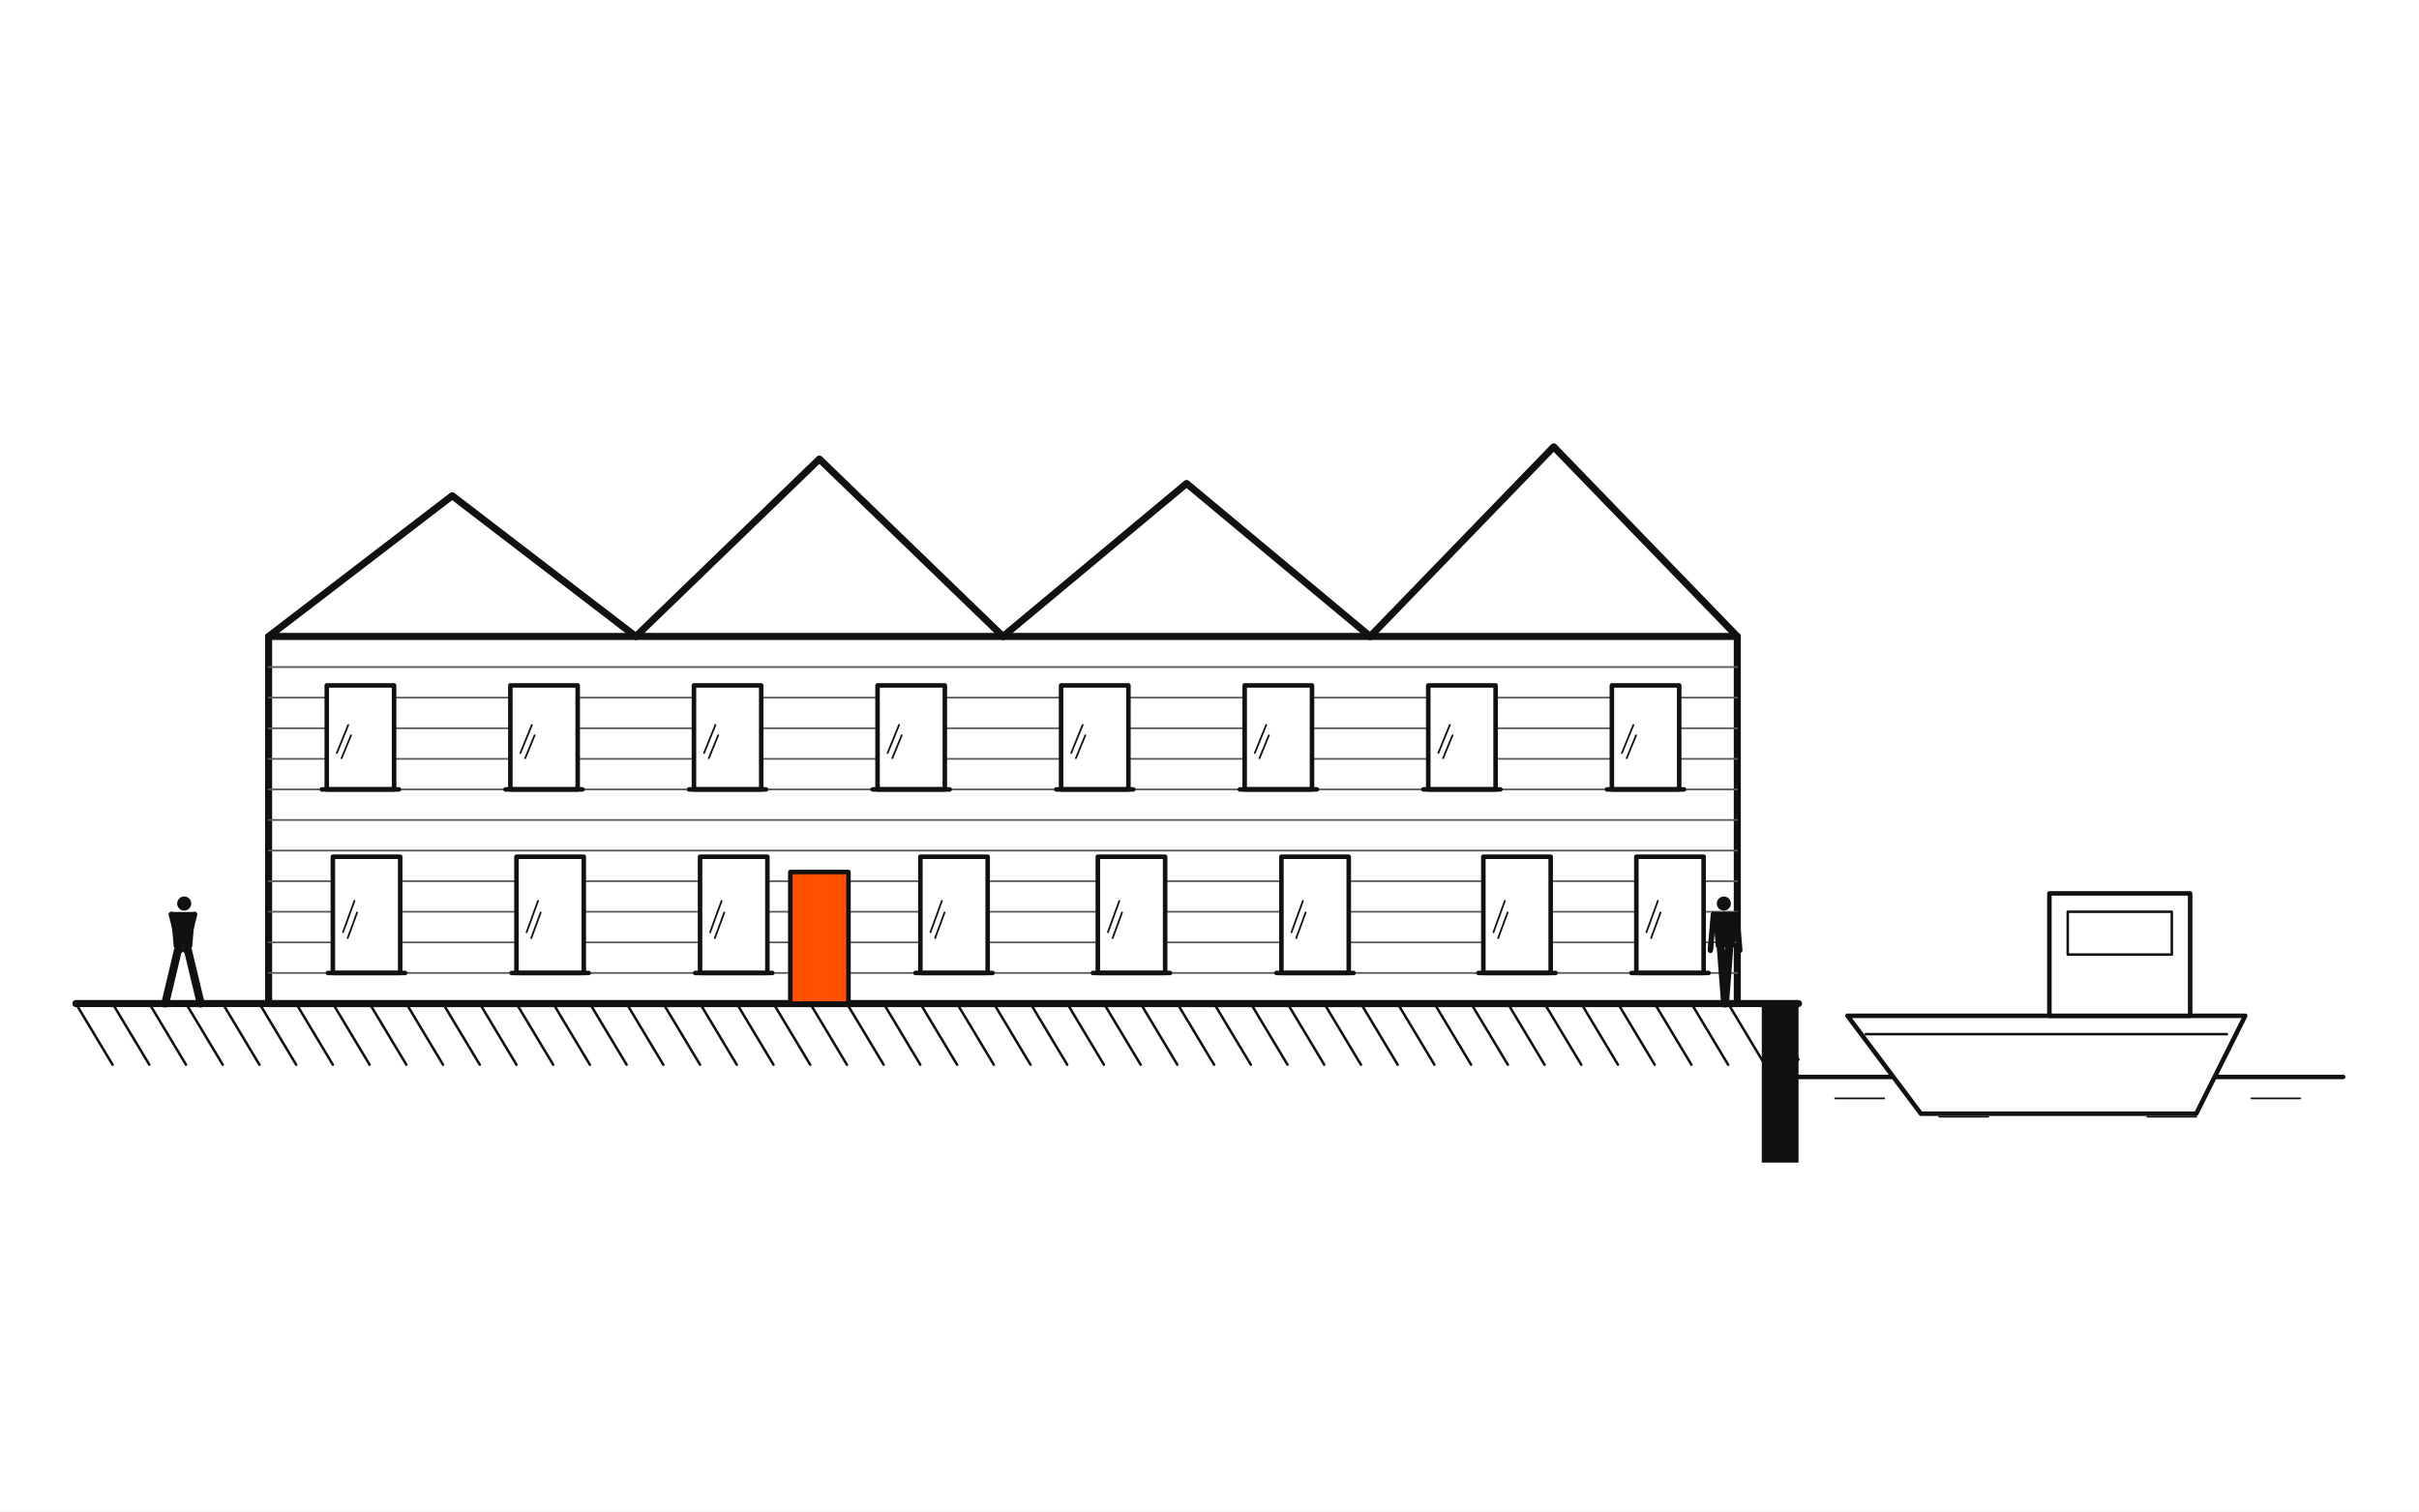
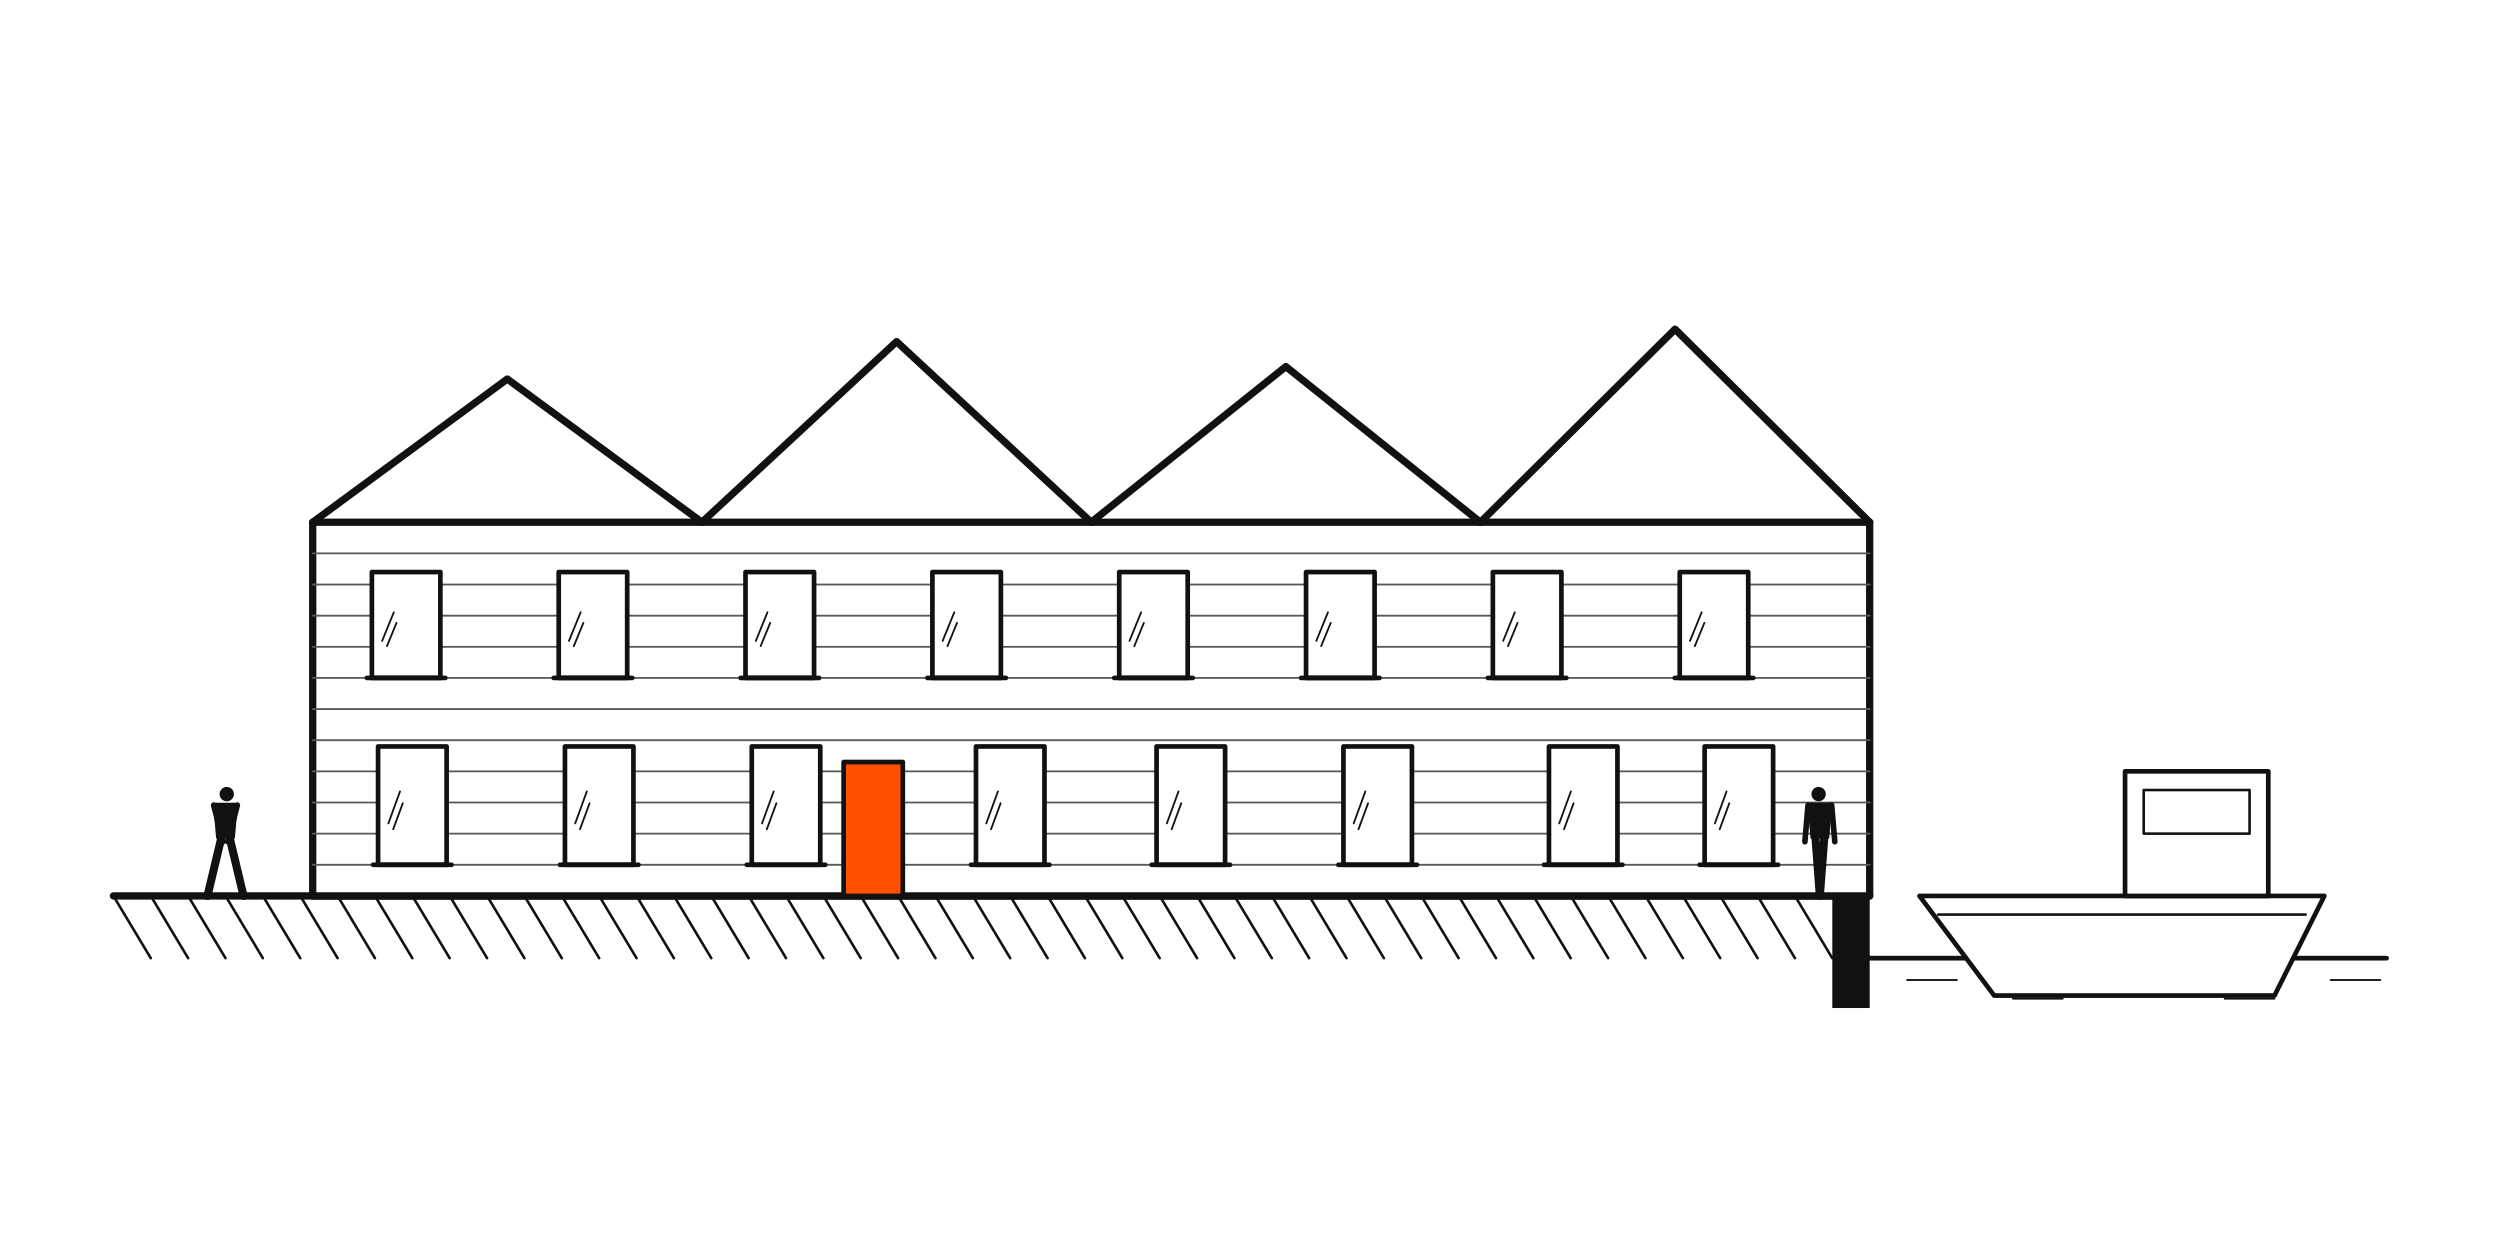
- <svg xmlns="http://www.w3.org/2000/svg" viewBox="0 0 480 300" width="480" height="300" role="img" aria-labelledby="v5-title v5-desc" data-kit="arch.mjs" data-scale="12.143" data-palette="{&quot;ink&quot;:&quot;#111111&quot;,&quot;paper&quot;:&quot;#FFFFFF&quot;,&quot;tint&quot;:&quot;#F7F7F8&quot;,&quot;mid&quot;:&quot;#595959&quot;,&quot;accent&quot;:&quot;#FF4F00&quot;}">
-   <rect width="480" height="300" fill="#FFFFFF" />
+ <svg xmlns="http://www.w3.org/2000/svg" viewBox="0 0 480 240" width="480" height="240" role="img" aria-labelledby="v5-title v5-desc" data-kit="arch.mjs" data-scale="11.958" data-palette="{&quot;ink&quot;:&quot;#111111&quot;,&quot;paper&quot;:&quot;#FFFFFF&quot;,&quot;tint&quot;:&quot;#F7F7F8&quot;,&quot;mid&quot;:&quot;#595959&quot;,&quot;accent&quot;:&quot;#FF4F00&quot;}">
+   <rect width="480" height="240" fill="#FFFFFF" />
  <g data-layer="ground">
-     <path d="M15.05 199.18L356.88 199.18" fill="none" stroke="#111111" stroke-width="1.4" stroke-linecap="round" stroke-linejoin="round" />
-     <path d="M15.05 199.18L22.34 211.32M22.34 199.18L29.63 211.32M29.63 199.18L36.91 211.32M36.91 199.18L44.2 211.32M44.2 199.18L51.48 211.32M51.48 199.18L58.77 211.32M58.77 199.18L66.05 211.32M66.05 199.18L73.34 211.32M73.34 199.18L80.63 211.32M80.63 199.18L87.91 211.32M87.91 199.18L95.2 211.32M95.2 199.18L102.48 211.32M102.48 199.18L109.77 211.32M109.77 199.18L117.05 211.32M117.05 199.18L124.34 211.32M124.34 199.18L131.62 211.32M131.62 199.18L138.91 211.32M138.91 199.18L146.2 211.32M146.2 199.18L153.48 211.32M153.48 199.18L160.77 211.32M160.77 199.18L168.05 211.32M168.05 199.18L175.34 211.32M175.34 199.18L182.62 211.32M182.62 199.18L189.91 211.32M189.91 199.18L197.2 211.32M197.2 199.18L204.48 211.32M204.48 199.18L211.77 211.32M211.77 199.18L219.05 211.32M219.05 199.18L226.34 211.32M226.34 199.18L233.62 211.32M233.62 199.18L240.91 211.32M240.91 199.18L248.2 211.32M248.2 199.18L255.48 211.32M255.48 199.18L262.77 211.32M262.77 199.18L270.05 211.32M270.05 199.18L277.34 211.32M277.34 199.18L284.63 211.32M284.63 199.18L291.91 211.32M291.91 199.18L299.2 211.32M299.2 199.18L306.48 211.32M306.48 199.18L313.77 211.32M313.77 199.18L321.05 211.32M321.05 199.18L328.34 211.32M328.34 199.18L335.63 211.32M335.63 199.18L342.91 211.32M342.91 199.18L350.2 211.32M350.2 199.18L356.88 210.31" fill="none" stroke="#111111" stroke-width="0.5" stroke-linecap="round" stroke-linejoin="round" />
-     <path d="M356.88 213.75L464.95 213.75" fill="none" stroke="#111111" stroke-width="0.9" stroke-linecap="round" stroke-linejoin="round" />
-     <path d="M364.16 218L373.88 218M384.8 221.64L394.52 221.64M405.45 218L415.16 218M426.09 221.64L435.8 221.64M446.73 218L456.45 218" fill="none" stroke="#111111" stroke-width="0.35" stroke-linecap="round" stroke-linejoin="round" />
+     <path d="M21.77 172.02L358.98 172.02" fill="none" stroke="#111111" stroke-width="1.4" stroke-linecap="round" stroke-linejoin="round" />
+     <path d="M21.77 172.02L28.95 183.97M28.95 172.02L36.12 183.97M36.12 172.02L43.3 183.97M43.3 172.02L50.47 183.97M50.47 172.02L57.65 183.97M57.65 172.02L64.82 183.97M64.82 172.02L71.99 183.97M71.99 172.02L79.17 183.97M79.17 172.02L86.34 183.97M86.34 172.02L93.52 183.97M93.52 172.02L100.69 183.97M100.69 172.02L107.87 183.97M107.87 172.02L115.04 183.97M115.04 172.02L122.22 183.97M122.22 172.02L129.39 183.97M129.39 172.02L136.57 183.97M136.57 172.02L143.74 183.97M143.74 172.02L150.92 183.97M150.92 172.02L158.09 183.97M158.09 172.02L165.26 183.97M165.26 172.02L172.44 183.97M172.44 172.02L179.61 183.97M179.61 172.02L186.79 183.97M186.79 172.02L193.96 183.97M193.96 172.02L201.14 183.97M201.14 172.02L208.31 183.97M208.31 172.02L215.49 183.97M215.49 172.02L222.66 183.97M222.66 172.02L229.84 183.97M229.84 172.02L237.01 183.97M237.01 172.02L244.19 183.97M244.19 172.02L251.36 183.97M251.36 172.02L258.53 183.97M258.53 172.02L265.71 183.97M265.71 172.02L272.88 183.97M272.88 172.02L280.06 183.97M280.06 172.02L287.23 183.97M287.23 172.02L294.41 183.97M294.41 172.02L301.58 183.97M301.58 172.02L308.76 183.97M308.76 172.02L315.93 183.97M315.93 172.02L323.11 183.97M323.11 172.02L330.28 183.97M330.28 172.02L337.46 183.97M337.46 172.02L344.63 183.97M344.63 172.02L351.8 183.97M351.8 172.02L358.98 183.97" fill="none" stroke="#111111" stroke-width="0.5" stroke-linecap="round" stroke-linejoin="round" />
+     <path d="M358.98 183.97L458.23 183.97" fill="none" stroke="#111111" stroke-width="0.9" stroke-linecap="round" stroke-linejoin="round" />
+     <path d="M366.15 188.16L375.72 188.16M386.48 191.75L396.05 191.75M406.81 188.16L416.38 188.16M427.14 191.75L436.7 191.75M447.47 188.16L457.03 188.16" fill="none" stroke="#111111" stroke-width="0.35" stroke-linecap="round" stroke-linejoin="round" />
  </g>
  <g data-layer="fill">
-     <path d="M53.3 199.18H344.73V126.32H53.3Z" fill="#FFFFFF" stroke="none" />
-     <path d="M53.3 126.32L89.73 98.39L126.16 126.32Z" fill="#FFFFFF" stroke="none" />
-     <path d="M126.16 126.32L162.59 91.11L199.02 126.32Z" fill="#FFFFFF" stroke="none" />
-     <path d="M199.02 126.32L235.45 95.96L271.88 126.32Z" fill="#FFFFFF" stroke="none" />
-     <path d="M271.88 126.32L308.3 88.68L344.73 126.32Z" fill="#FFFFFF" stroke="none" />
+     <path d="M60.04 172.02H358.98V100.27H60.04Z" fill="#FFFFFF" stroke="none" />
+     <path d="M60.04 100.27L97.4 72.77L134.77 100.27Z" fill="#FFFFFF" stroke="none" />
+     <path d="M134.77 100.27L172.14 65.59L209.51 100.27Z" fill="#FFFFFF" stroke="none" />
+     <path d="M209.51 100.27L246.88 70.38L284.24 100.27Z" fill="#FFFFFF" stroke="none" />
+     <path d="M284.24 100.27L321.61 63.2L358.98 100.27Z" fill="#FFFFFF" stroke="none" />
  </g>
  <g data-layer="lines">
-     <path d="M349.59 230.75H356.88V199.18H349.59Z" fill="#111111" stroke="none" />
-     <path d="M366.59 201.61H445.52L435.8 221.04H381.16Z" fill="#FFFFFF" stroke="none" />
-     <path d="M366.59 201.61H445.52L435.8 221.04H381.16Z" fill="none" stroke="#111111" stroke-width="0.9" stroke-linecap="round" stroke-linejoin="round" />
-     <path d="M406.66 201.61H434.59V177.32H406.66Z" fill="#FFFFFF" stroke="none" />
-     <path d="M406.66 201.61H434.59V177.32H406.66Z" fill="none" stroke="#111111" stroke-width="0.9" stroke-linecap="round" stroke-linejoin="round" />
-     <path d="M53.3 199.18H344.73V126.32H53.3Z" fill="none" stroke="#111111" stroke-width="1.4" stroke-linecap="round" stroke-linejoin="round" />
-     <path d="M53.3 126.32L89.73 98.39L126.16 126.32" fill="none" stroke="#111111" stroke-width="1.4" stroke-linecap="round" stroke-linejoin="round" />
-     <path d="M126.16 126.32L162.59 91.11L199.02 126.32" fill="none" stroke="#111111" stroke-width="1.4" stroke-linecap="round" stroke-linejoin="round" />
-     <path d="M199.02 126.32L235.45 95.96L271.88 126.32" fill="none" stroke="#111111" stroke-width="1.4" stroke-linecap="round" stroke-linejoin="round" />
-     <path d="M271.88 126.32L308.3 88.68L344.73 126.32" fill="none" stroke="#111111" stroke-width="1.4" stroke-linecap="round" stroke-linejoin="round" />
+     <path d="M351.8 193.54H358.98V172.02H351.8Z" fill="#111111" stroke="none" />
+     <path d="M368.54 172.02H446.27L436.7 191.15H382.89Z" fill="#FFFFFF" stroke="none" />
+     <path d="M368.54 172.02H446.27L436.7 191.15H382.89Z" fill="none" stroke="#111111" stroke-width="0.9" stroke-linecap="round" stroke-linejoin="round" />
+     <path d="M408.01 172.02H435.51V148.1H408.01Z" fill="#FFFFFF" stroke="none" />
+     <path d="M408.01 172.02H435.51V148.1H408.01Z" fill="none" stroke="#111111" stroke-width="0.9" stroke-linecap="round" stroke-linejoin="round" />
+     <path d="M60.04 172.02H358.98V100.27H60.04Z" fill="none" stroke="#111111" stroke-width="1.4" stroke-linecap="round" stroke-linejoin="round" />
+     <path d="M60.04 100.27L97.4 72.77L134.77 100.27" fill="none" stroke="#111111" stroke-width="1.4" stroke-linecap="round" stroke-linejoin="round" />
+     <path d="M134.77 100.27L172.14 65.59L209.51 100.27" fill="none" stroke="#111111" stroke-width="1.4" stroke-linecap="round" stroke-linejoin="round" />
+     <path d="M209.51 100.27L246.88 70.38L284.24 100.27" fill="none" stroke="#111111" stroke-width="1.4" stroke-linecap="round" stroke-linejoin="round" />
+     <path d="M284.24 100.27L321.61 63.2L358.98 100.27" fill="none" stroke="#111111" stroke-width="1.4" stroke-linecap="round" stroke-linejoin="round" />
  </g>
  <g data-layer="detail">
-     <path d="M370.23 205.25L441.88 205.25" fill="none" stroke="#111111" stroke-width="0.5" stroke-linecap="round" stroke-linejoin="round" />
-     <path d="M410.3 189.46H430.95V180.96H410.3Z" fill="none" stroke="#111111" stroke-width="0.5" stroke-linecap="round" stroke-linejoin="round" />
-     <path d="M53.3 193.11L344.73 193.11M53.3 187.04L344.73 187.04M53.3 180.96L344.73 180.96M53.3 174.89L344.73 174.89M53.3 168.82L344.73 168.82M53.3 162.75L344.73 162.75M53.3 156.68L344.73 156.68M53.3 150.61L344.73 150.61M53.3 144.54L344.73 144.54M53.3 138.46L344.73 138.46M53.3 132.39L344.73 132.39" fill="none" stroke="#595959" stroke-width="0.35" stroke-linecap="round" stroke-linejoin="round" />
-     <path d="M66.05 193.11H79.41V170.04H66.05Z" fill="#FFFFFF" stroke="none" />
-     <path d="M66.05 193.11H79.41V170.04H66.05Z" fill="none" stroke="#111111" stroke-width="0.9" stroke-linecap="round" stroke-linejoin="round" />
-     <path d="M68.06 185.03L70.33 178.8M68.99 186.19L70.86 181.11" fill="none" stroke="#111111" stroke-width="0.35" stroke-linecap="round" stroke-linejoin="round" />
-     <path d="M65.08 193.11L80.38 193.11" fill="none" stroke="#111111" stroke-width="0.9" stroke-linecap="round" stroke-linejoin="round" />
-     <path d="M102.48 193.11H115.84V170.04H102.48Z" fill="#FFFFFF" stroke="none" />
-     <path d="M102.48 193.11H115.84V170.04H102.48Z" fill="none" stroke="#111111" stroke-width="0.9" stroke-linecap="round" stroke-linejoin="round" />
-     <path d="M104.49 185.03L106.76 178.8M105.42 186.19L107.29 181.11" fill="none" stroke="#111111" stroke-width="0.35" stroke-linecap="round" stroke-linejoin="round" />
-     <path d="M101.51 193.11L116.81 193.11" fill="none" stroke="#111111" stroke-width="0.9" stroke-linecap="round" stroke-linejoin="round" />
-     <path d="M138.91 193.11H152.27V170.04H138.91Z" fill="#FFFFFF" stroke="none" />
-     <path d="M138.91 193.11H152.27V170.04H138.91Z" fill="none" stroke="#111111" stroke-width="0.9" stroke-linecap="round" stroke-linejoin="round" />
-     <path d="M140.91 185.03L143.19 178.8M141.85 186.19L143.72 181.11" fill="none" stroke="#111111" stroke-width="0.35" stroke-linecap="round" stroke-linejoin="round" />
-     <path d="M137.94 193.11L153.24 193.11" fill="none" stroke="#111111" stroke-width="0.9" stroke-linecap="round" stroke-linejoin="round" />
-     <path d="M156.82 199.18H168.36V173.07H156.82Z" fill="#FF4F00" stroke="none" />
-     <path d="M156.82 199.18H168.36V173.07H156.82Z" fill="none" stroke="#111111" stroke-width="0.9" stroke-linecap="round" stroke-linejoin="round" />
-     <path d="M182.63 193.11H195.98V170.04H182.63Z" fill="#FFFFFF" stroke="none" />
-     <path d="M182.63 193.11H195.98V170.04H182.63Z" fill="none" stroke="#111111" stroke-width="0.9" stroke-linecap="round" stroke-linejoin="round" />
-     <path d="M184.63 185.03L186.9 178.8M185.56 186.19L187.43 181.11" fill="none" stroke="#111111" stroke-width="0.35" stroke-linecap="round" stroke-linejoin="round" />
-     <path d="M181.65 193.11L196.95 193.11" fill="none" stroke="#111111" stroke-width="0.9" stroke-linecap="round" stroke-linejoin="round" />
-     <path d="M217.84 193.11H231.2V170.04H217.84Z" fill="#FFFFFF" stroke="none" />
-     <path d="M217.84 193.11H231.2V170.04H217.84Z" fill="none" stroke="#111111" stroke-width="0.9" stroke-linecap="round" stroke-linejoin="round" />
-     <path d="M219.84 185.03L222.11 178.8M220.78 186.19L222.65 181.11" fill="none" stroke="#111111" stroke-width="0.35" stroke-linecap="round" stroke-linejoin="round" />
-     <path d="M216.87 193.11L232.17 193.11" fill="none" stroke="#111111" stroke-width="0.9" stroke-linecap="round" stroke-linejoin="round" />
-     <path d="M254.27 193.11H267.63V170.04H254.27Z" fill="#FFFFFF" stroke="none" />
-     <path d="M254.27 193.11H267.63V170.04H254.27Z" fill="none" stroke="#111111" stroke-width="0.9" stroke-linecap="round" stroke-linejoin="round" />
-     <path d="M256.27 185.03L258.54 178.8M257.21 186.19L259.08 181.11" fill="none" stroke="#111111" stroke-width="0.35" stroke-linecap="round" stroke-linejoin="round" />
-     <path d="M253.3 193.11L268.6 193.11" fill="none" stroke="#111111" stroke-width="0.9" stroke-linecap="round" stroke-linejoin="round" />
-     <path d="M294.34 193.11H307.7V170.04H294.34Z" fill="#FFFFFF" stroke="none" />
-     <path d="M294.34 193.11H307.7V170.04H294.34Z" fill="none" stroke="#111111" stroke-width="0.9" stroke-linecap="round" stroke-linejoin="round" />
-     <path d="M296.34 185.03L298.61 178.8M297.28 186.19L299.15 181.11" fill="none" stroke="#111111" stroke-width="0.35" stroke-linecap="round" stroke-linejoin="round" />
-     <path d="M293.37 193.11L308.67 193.11" fill="none" stroke="#111111" stroke-width="0.9" stroke-linecap="round" stroke-linejoin="round" />
-     <path d="M324.7 193.11H338.05V170.04H324.7Z" fill="#FFFFFF" stroke="none" />
-     <path d="M324.7 193.11H338.05V170.04H324.7Z" fill="none" stroke="#111111" stroke-width="0.9" stroke-linecap="round" stroke-linejoin="round" />
-     <path d="M326.7 185.03L328.97 178.8M327.63 186.19L329.5 181.11" fill="none" stroke="#111111" stroke-width="0.35" stroke-linecap="round" stroke-linejoin="round" />
-     <path d="M323.73 193.11L339.02 193.11" fill="none" stroke="#111111" stroke-width="0.9" stroke-linecap="round" stroke-linejoin="round" />
-     <path d="M64.84 156.68H78.2V136.04H64.84Z" fill="#FFFFFF" stroke="none" />
-     <path d="M64.84 156.68H78.2V136.04H64.84Z" fill="none" stroke="#111111" stroke-width="0.9" stroke-linecap="round" stroke-linejoin="round" />
-     <path d="M66.84 149.45L69.11 143.88M67.78 150.49L69.65 145.94" fill="none" stroke="#111111" stroke-width="0.35" stroke-linecap="round" stroke-linejoin="round" />
-     <path d="M63.87 156.68L79.17 156.68" fill="none" stroke="#111111" stroke-width="0.9" stroke-linecap="round" stroke-linejoin="round" />
-     <path d="M101.27 156.68H114.63V136.04H101.27Z" fill="#FFFFFF" stroke="none" />
-     <path d="M101.27 156.68H114.63V136.04H101.27Z" fill="none" stroke="#111111" stroke-width="0.9" stroke-linecap="round" stroke-linejoin="round" />
-     <path d="M103.27 149.45L105.54 143.88M104.21 150.49L106.08 145.94" fill="none" stroke="#111111" stroke-width="0.35" stroke-linecap="round" stroke-linejoin="round" />
-     <path d="M100.3 156.68L115.6 156.68" fill="none" stroke="#111111" stroke-width="0.9" stroke-linecap="round" stroke-linejoin="round" />
-     <path d="M137.7 156.68H151.05V136.04H137.7Z" fill="#FFFFFF" stroke="none" />
-     <path d="M137.7 156.68H151.05V136.04H137.7Z" fill="none" stroke="#111111" stroke-width="0.9" stroke-linecap="round" stroke-linejoin="round" />
-     <path d="M139.7 149.45L141.97 143.88M140.64 150.49L142.51 145.94" fill="none" stroke="#111111" stroke-width="0.35" stroke-linecap="round" stroke-linejoin="round" />
-     <path d="M136.72 156.68L152.03 156.68" fill="none" stroke="#111111" stroke-width="0.9" stroke-linecap="round" stroke-linejoin="round" />
-     <path d="M174.13 156.68H187.48V136.04H174.13Z" fill="#FFFFFF" stroke="none" />
-     <path d="M174.13 156.68H187.48V136.04H174.13Z" fill="none" stroke="#111111" stroke-width="0.9" stroke-linecap="round" stroke-linejoin="round" />
-     <path d="M176.13 149.45L178.4 143.88M177.06 150.49L178.93 145.94" fill="none" stroke="#111111" stroke-width="0.35" stroke-linecap="round" stroke-linejoin="round" />
-     <path d="M173.15 156.68L188.45 156.68" fill="none" stroke="#111111" stroke-width="0.9" stroke-linecap="round" stroke-linejoin="round" />
-     <path d="M210.55 156.68H223.91V136.04H210.55Z" fill="#FFFFFF" stroke="none" />
-     <path d="M210.55 156.68H223.91V136.04H210.55Z" fill="none" stroke="#111111" stroke-width="0.9" stroke-linecap="round" stroke-linejoin="round" />
-     <path d="M212.56 149.45L214.83 143.88M213.49 150.49L215.36 145.94" fill="none" stroke="#111111" stroke-width="0.35" stroke-linecap="round" stroke-linejoin="round" />
-     <path d="M209.58 156.68L224.88 156.68" fill="none" stroke="#111111" stroke-width="0.9" stroke-linecap="round" stroke-linejoin="round" />
-     <path d="M246.98 156.68H260.34V136.04H246.98Z" fill="#FFFFFF" stroke="none" />
-     <path d="M246.98 156.68H260.34V136.04H246.98Z" fill="none" stroke="#111111" stroke-width="0.9" stroke-linecap="round" stroke-linejoin="round" />
-     <path d="M248.99 149.45L251.26 143.88M249.92 150.49L251.79 145.94" fill="none" stroke="#111111" stroke-width="0.35" stroke-linecap="round" stroke-linejoin="round" />
-     <path d="M246.01 156.68L261.31 156.68" fill="none" stroke="#111111" stroke-width="0.9" stroke-linecap="round" stroke-linejoin="round" />
-     <path d="M283.41 156.68H296.77V136.04H283.41Z" fill="#FFFFFF" stroke="none" />
-     <path d="M283.41 156.68H296.77V136.04H283.41Z" fill="none" stroke="#111111" stroke-width="0.9" stroke-linecap="round" stroke-linejoin="round" />
-     <path d="M285.41 149.45L287.69 143.88M286.35 150.49L288.22 145.94" fill="none" stroke="#111111" stroke-width="0.35" stroke-linecap="round" stroke-linejoin="round" />
-     <path d="M282.44 156.68L297.74 156.68" fill="none" stroke="#111111" stroke-width="0.9" stroke-linecap="round" stroke-linejoin="round" />
-     <path d="M319.84 156.68H333.2V136.04H319.84Z" fill="#FFFFFF" stroke="none" />
-     <path d="M319.84 156.68H333.2V136.04H319.84Z" fill="none" stroke="#111111" stroke-width="0.9" stroke-linecap="round" stroke-linejoin="round" />
-     <path d="M321.84 149.45L324.11 143.88M322.78 150.49L324.65 145.94" fill="none" stroke="#111111" stroke-width="0.35" stroke-linecap="round" stroke-linejoin="round" />
-     <path d="M318.87 156.68L334.17 156.68" fill="none" stroke="#111111" stroke-width="0.9" stroke-linecap="round" stroke-linejoin="round" />
+     <path d="M372.13 175.6L442.68 175.6" fill="none" stroke="#111111" stroke-width="0.5" stroke-linecap="round" stroke-linejoin="round" />
+     <path d="M411.59 160.06H431.92V151.69H411.59Z" fill="none" stroke="#111111" stroke-width="0.5" stroke-linecap="round" stroke-linejoin="round" />
+     <path d="M60.04 166.04L358.98 166.04M60.04 160.06L358.98 160.06M60.04 154.08L358.98 154.08M60.04 148.1L358.98 148.1M60.04 142.12L358.98 142.12M60.04 136.14L358.98 136.14M60.04 130.16L358.98 130.16M60.04 124.19L358.98 124.19M60.04 118.21L358.98 118.21M60.04 112.23L358.98 112.23M60.04 106.25L358.98 106.25" fill="none" stroke="#595959" stroke-width="0.35" stroke-linecap="round" stroke-linejoin="round" />
+     <path d="M72.59 166.04H85.75V143.32H72.59Z" fill="#FFFFFF" stroke="none" />
+     <path d="M72.59 166.04H85.75V143.32H72.59Z" fill="none" stroke="#111111" stroke-width="0.9" stroke-linecap="round" stroke-linejoin="round" />
+     <path d="M74.57 158.09L76.8 151.95M75.49 159.22L77.33 154.22" fill="none" stroke="#111111" stroke-width="0.35" stroke-linecap="round" stroke-linejoin="round" />
+     <path d="M71.64 166.04L86.7 166.04" fill="none" stroke="#111111" stroke-width="0.9" stroke-linecap="round" stroke-linejoin="round" />
+     <path d="M108.47 166.04H121.62V143.32H108.47Z" fill="#FFFFFF" stroke="none" />
+     <path d="M108.47 166.04H121.62V143.32H108.47Z" fill="none" stroke="#111111" stroke-width="0.9" stroke-linecap="round" stroke-linejoin="round" />
+     <path d="M110.44 158.09L112.67 151.95M111.36 159.22L113.2 154.22" fill="none" stroke="#111111" stroke-width="0.35" stroke-linecap="round" stroke-linejoin="round" />
+     <path d="M107.51 166.04L122.58 166.04" fill="none" stroke="#111111" stroke-width="0.9" stroke-linecap="round" stroke-linejoin="round" />
+     <path d="M144.34 166.04H157.49V143.32H144.34Z" fill="#FFFFFF" stroke="none" />
+     <path d="M144.34 166.04H157.49V143.32H144.34Z" fill="none" stroke="#111111" stroke-width="0.9" stroke-linecap="round" stroke-linejoin="round" />
+     <path d="M146.31 158.09L148.55 151.95M147.23 159.22L149.07 154.22" fill="none" stroke="#111111" stroke-width="0.35" stroke-linecap="round" stroke-linejoin="round" />
+     <path d="M143.38 166.04L158.45 166.04" fill="none" stroke="#111111" stroke-width="0.9" stroke-linecap="round" stroke-linejoin="round" />
+     <path d="M161.98 172.02H173.34V146.31H161.98Z" fill="#FF4F00" stroke="none" />
+     <path d="M161.98 172.02H173.34V146.31H161.98Z" fill="none" stroke="#111111" stroke-width="0.9" stroke-linecap="round" stroke-linejoin="round" />
+     <path d="M187.39 166.04H200.54V143.32H187.39Z" fill="#FFFFFF" stroke="none" />
+     <path d="M187.39 166.04H200.54V143.32H187.39Z" fill="none" stroke="#111111" stroke-width="0.9" stroke-linecap="round" stroke-linejoin="round" />
+     <path d="M189.36 158.09L191.6 151.95M190.28 159.22L192.12 154.22" fill="none" stroke="#111111" stroke-width="0.35" stroke-linecap="round" stroke-linejoin="round" />
+     <path d="M186.43 166.04L201.5 166.04" fill="none" stroke="#111111" stroke-width="0.9" stroke-linecap="round" stroke-linejoin="round" />
+     <path d="M222.06 166.04H235.22V143.32H222.06Z" fill="#FFFFFF" stroke="none" />
+     <path d="M222.06 166.04H235.22V143.32H222.06Z" fill="none" stroke="#111111" stroke-width="0.9" stroke-linecap="round" stroke-linejoin="round" />
+     <path d="M224.04 158.09L226.27 151.95M224.96 159.22L226.8 154.22" fill="none" stroke="#111111" stroke-width="0.35" stroke-linecap="round" stroke-linejoin="round" />
+     <path d="M221.11 166.04L236.17 166.04" fill="none" stroke="#111111" stroke-width="0.9" stroke-linecap="round" stroke-linejoin="round" />
+     <path d="M257.94 166.04H271.09V143.32H257.94Z" fill="#FFFFFF" stroke="none" />
+     <path d="M257.94 166.04H271.09V143.32H257.94Z" fill="none" stroke="#111111" stroke-width="0.9" stroke-linecap="round" stroke-linejoin="round" />
+     <path d="M259.91 158.09L262.15 151.95M260.83 159.22L262.67 154.22" fill="none" stroke="#111111" stroke-width="0.35" stroke-linecap="round" stroke-linejoin="round" />
+     <path d="M256.98 166.04L272.05 166.04" fill="none" stroke="#111111" stroke-width="0.9" stroke-linecap="round" stroke-linejoin="round" />
+     <path d="M297.4 166.04H310.55V143.32H297.4Z" fill="#FFFFFF" stroke="none" />
+     <path d="M297.4 166.04H310.55V143.32H297.4Z" fill="none" stroke="#111111" stroke-width="0.9" stroke-linecap="round" stroke-linejoin="round" />
+     <path d="M299.37 158.09L301.61 151.95M300.29 159.22L302.13 154.22" fill="none" stroke="#111111" stroke-width="0.35" stroke-linecap="round" stroke-linejoin="round" />
+     <path d="M296.44 166.04L311.51 166.04" fill="none" stroke="#111111" stroke-width="0.9" stroke-linecap="round" stroke-linejoin="round" />
+     <path d="M327.29 166.04H340.44V143.32H327.29Z" fill="#FFFFFF" stroke="none" />
+     <path d="M327.29 166.04H340.44V143.32H327.29Z" fill="none" stroke="#111111" stroke-width="0.9" stroke-linecap="round" stroke-linejoin="round" />
+     <path d="M329.26 158.09L331.5 151.95M330.18 159.22L332.03 154.22" fill="none" stroke="#111111" stroke-width="0.35" stroke-linecap="round" stroke-linejoin="round" />
+     <path d="M326.33 166.04L341.4 166.04" fill="none" stroke="#111111" stroke-width="0.9" stroke-linecap="round" stroke-linejoin="round" />
+     <path d="M71.4 130.16H84.55V109.84H71.4Z" fill="#FFFFFF" stroke="none" />
+     <path d="M71.4 130.16H84.55V109.84H71.4Z" fill="none" stroke="#111111" stroke-width="0.9" stroke-linecap="round" stroke-linejoin="round" />
+     <path d="M73.37 123.05L75.61 117.56M74.29 124.07L76.13 119.59" fill="none" stroke="#111111" stroke-width="0.35" stroke-linecap="round" stroke-linejoin="round" />
+     <path d="M70.44 130.16L85.51 130.16" fill="none" stroke="#111111" stroke-width="0.9" stroke-linecap="round" stroke-linejoin="round" />
+     <path d="M107.27 130.16H120.42V109.84H107.27Z" fill="#FFFFFF" stroke="none" />
+     <path d="M107.27 130.16H120.42V109.84H107.27Z" fill="none" stroke="#111111" stroke-width="0.9" stroke-linecap="round" stroke-linejoin="round" />
+     <path d="M109.24 123.05L111.48 117.56M110.16 124.07L112.01 119.59" fill="none" stroke="#111111" stroke-width="0.35" stroke-linecap="round" stroke-linejoin="round" />
+     <path d="M106.31 130.16L121.38 130.16" fill="none" stroke="#111111" stroke-width="0.9" stroke-linecap="round" stroke-linejoin="round" />
+     <path d="M143.14 130.16H156.3V109.84H143.14Z" fill="#FFFFFF" stroke="none" />
+     <path d="M143.14 130.16H156.3V109.84H143.14Z" fill="none" stroke="#111111" stroke-width="0.9" stroke-linecap="round" stroke-linejoin="round" />
+     <path d="M145.12 123.05L147.35 117.56M146.04 124.07L147.88 119.59" fill="none" stroke="#111111" stroke-width="0.35" stroke-linecap="round" stroke-linejoin="round" />
+     <path d="M142.19 130.16L157.25 130.16" fill="none" stroke="#111111" stroke-width="0.9" stroke-linecap="round" stroke-linejoin="round" />
+     <path d="M179.02 130.16H192.17V109.84H179.02Z" fill="#FFFFFF" stroke="none" />
+     <path d="M179.02 130.16H192.17V109.84H179.02Z" fill="none" stroke="#111111" stroke-width="0.9" stroke-linecap="round" stroke-linejoin="round" />
+     <path d="M180.99 123.05L183.22 117.56M181.91 124.07L183.75 119.59" fill="none" stroke="#111111" stroke-width="0.35" stroke-linecap="round" stroke-linejoin="round" />
+     <path d="M178.06 130.16L193.13 130.16" fill="none" stroke="#111111" stroke-width="0.9" stroke-linecap="round" stroke-linejoin="round" />
+     <path d="M214.89 130.16H228.04V109.84H214.89Z" fill="#FFFFFF" stroke="none" />
+     <path d="M214.89 130.16H228.04V109.84H214.89Z" fill="none" stroke="#111111" stroke-width="0.9" stroke-linecap="round" stroke-linejoin="round" />
+     <path d="M216.86 123.05L219.1 117.56M217.78 124.07L219.62 119.59" fill="none" stroke="#111111" stroke-width="0.35" stroke-linecap="round" stroke-linejoin="round" />
+     <path d="M213.93 130.16L229 130.16" fill="none" stroke="#111111" stroke-width="0.9" stroke-linecap="round" stroke-linejoin="round" />
+     <path d="M250.76 130.16H263.92V109.84H250.76Z" fill="#FFFFFF" stroke="none" />
+     <path d="M250.76 130.16H263.92V109.84H250.76Z" fill="none" stroke="#111111" stroke-width="0.9" stroke-linecap="round" stroke-linejoin="round" />
+     <path d="M252.73 123.05L254.97 117.56M253.66 124.07L255.5 119.59" fill="none" stroke="#111111" stroke-width="0.35" stroke-linecap="round" stroke-linejoin="round" />
+     <path d="M249.81 130.16L264.87 130.16" fill="none" stroke="#111111" stroke-width="0.9" stroke-linecap="round" stroke-linejoin="round" />
+     <path d="M286.63 130.16H299.79V109.84H286.63Z" fill="#FFFFFF" stroke="none" />
+     <path d="M286.63 130.16H299.79V109.84H286.63Z" fill="none" stroke="#111111" stroke-width="0.9" stroke-linecap="round" stroke-linejoin="round" />
+     <path d="M288.61 123.05L290.84 117.56M289.53 124.07L291.37 119.59" fill="none" stroke="#111111" stroke-width="0.35" stroke-linecap="round" stroke-linejoin="round" />
+     <path d="M285.68 130.16L300.74 130.16" fill="none" stroke="#111111" stroke-width="0.9" stroke-linecap="round" stroke-linejoin="round" />
+     <path d="M322.51 130.16H335.66V109.84H322.51Z" fill="#FFFFFF" stroke="none" />
+     <path d="M322.51 130.16H335.66V109.84H322.51Z" fill="none" stroke="#111111" stroke-width="0.9" stroke-linecap="round" stroke-linejoin="round" />
+     <path d="M324.48 123.05L326.72 117.56M325.4 124.07L327.24 119.59" fill="none" stroke="#111111" stroke-width="0.35" stroke-linecap="round" stroke-linejoin="round" />
+     <path d="M321.55 130.16L336.62 130.16" fill="none" stroke="#111111" stroke-width="0.9" stroke-linecap="round" stroke-linejoin="round" />
  </g>
  <g data-layer="front">
-     <circle cx="36.55" cy="179.33" r="1.4" fill="#111111" stroke="none" />
-     <path d="M33.88 181L38.73 181L38.13 188.01L34.48 188.01Z" fill="#111111" stroke="none" />
-     <path data-part="figure" d="M35.45 188.01L32.78 199.18M37.15 188.01L39.83 199.18" fill="none" stroke="#111111" stroke-width="1.58" stroke-linecap="round" />
-     <path data-part="figure" d="M34 181.49L35.82 188.61M38.61 181.49L36.79 188.61" fill="none" stroke="#111111" stroke-width="1.09" stroke-linecap="round" />
-     <circle cx="342.06" cy="179.33" r="1.4" fill="#111111" stroke="none" />
-     <path d="M339.88 181L344.73 181L344.13 188.01L340.48 188.01Z" fill="#111111" stroke="none" />
-     <path data-part="figure" d="M341.45 188.01L342.3 199.18M343.15 188.01L342.3 199.18" fill="none" stroke="#111111" stroke-width="1.58" stroke-linecap="round" />
-     <path data-part="figure" d="M340 181.49L339.39 188.61M344.61 181.49L345.22 188.61" fill="none" stroke="#111111" stroke-width="1.09" stroke-linecap="round" />
+     <circle cx="43.54" cy="152.47" r="1.38" fill="#111111" stroke="none" />
+     <path d="M40.9 154.12L45.69 154.12L45.09 161.01L41.5 161.01Z" fill="#111111" stroke="none" />
+     <path data-part="figure" d="M42.46 161.01L39.83 172.02M44.13 161.01L46.76 172.02" fill="none" stroke="#111111" stroke-width="1.55" stroke-linecap="round" />
+     <path data-part="figure" d="M41.02 154.59L42.82 161.61M45.57 154.59L43.77 161.61" fill="none" stroke="#111111" stroke-width="1.08" stroke-linecap="round" />
+     <circle cx="349.17" cy="152.47" r="1.38" fill="#111111" stroke="none" />
+     <path d="M347.02 154.12L351.8 154.12L351.21 161.01L347.62 161.01Z" fill="#111111" stroke="none" />
+     <path data-part="figure" d="M348.58 161.01L349.41 172.02M350.25 161.01L349.41 172.02" fill="none" stroke="#111111" stroke-width="1.55" stroke-linecap="round" />
+     <path data-part="figure" d="M347.14 154.59L346.54 161.61M351.68 154.59L352.28 161.61" fill="none" stroke="#111111" stroke-width="1.08" stroke-linecap="round" />
  </g>
</svg>
